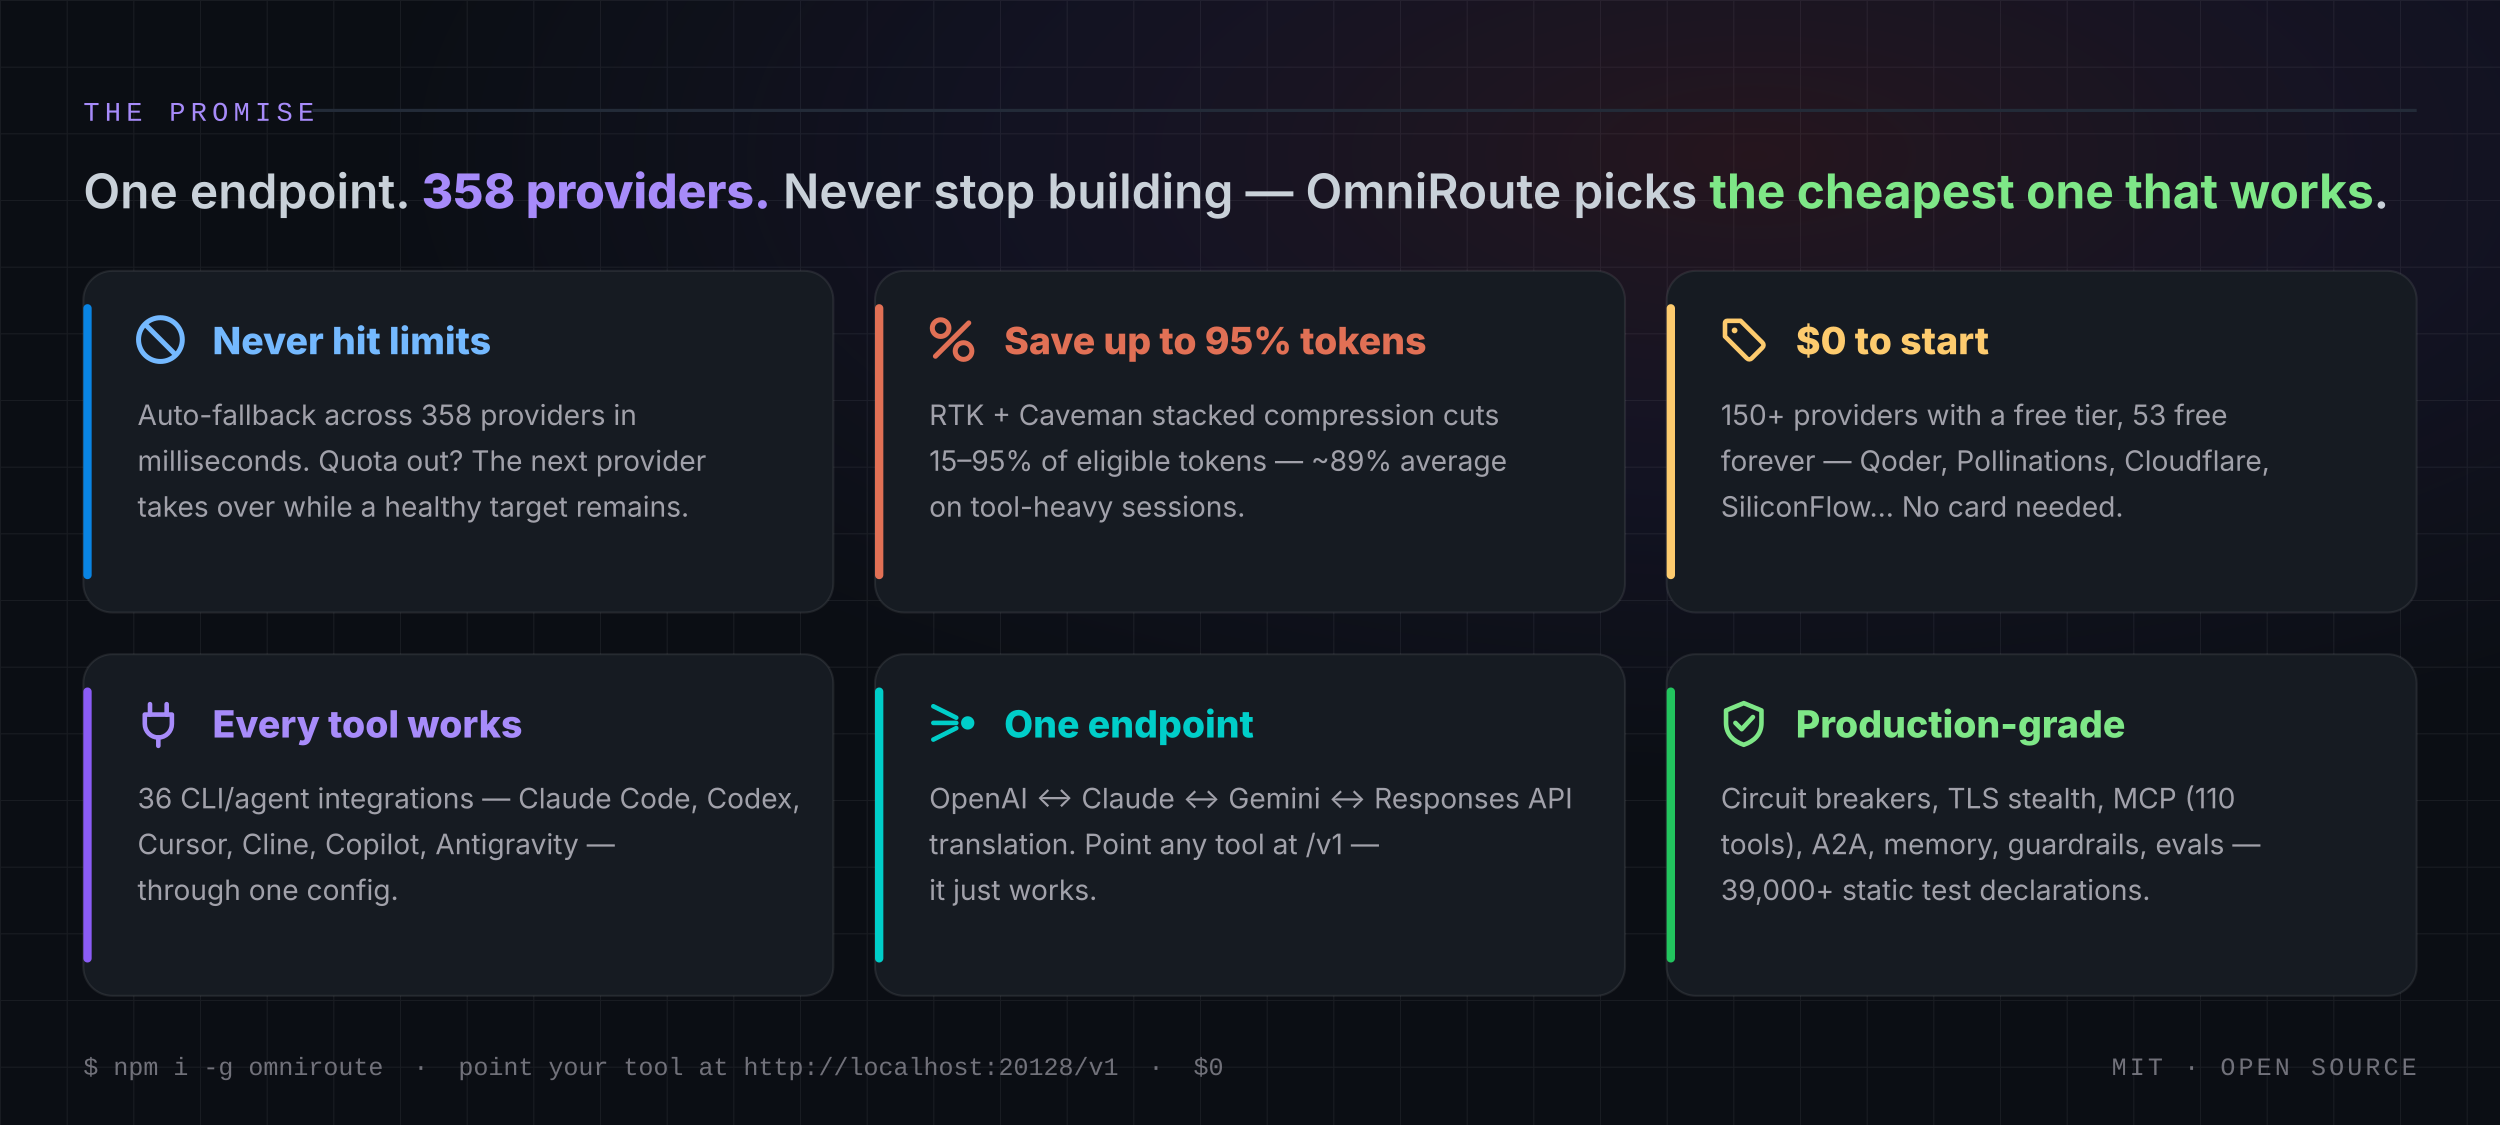
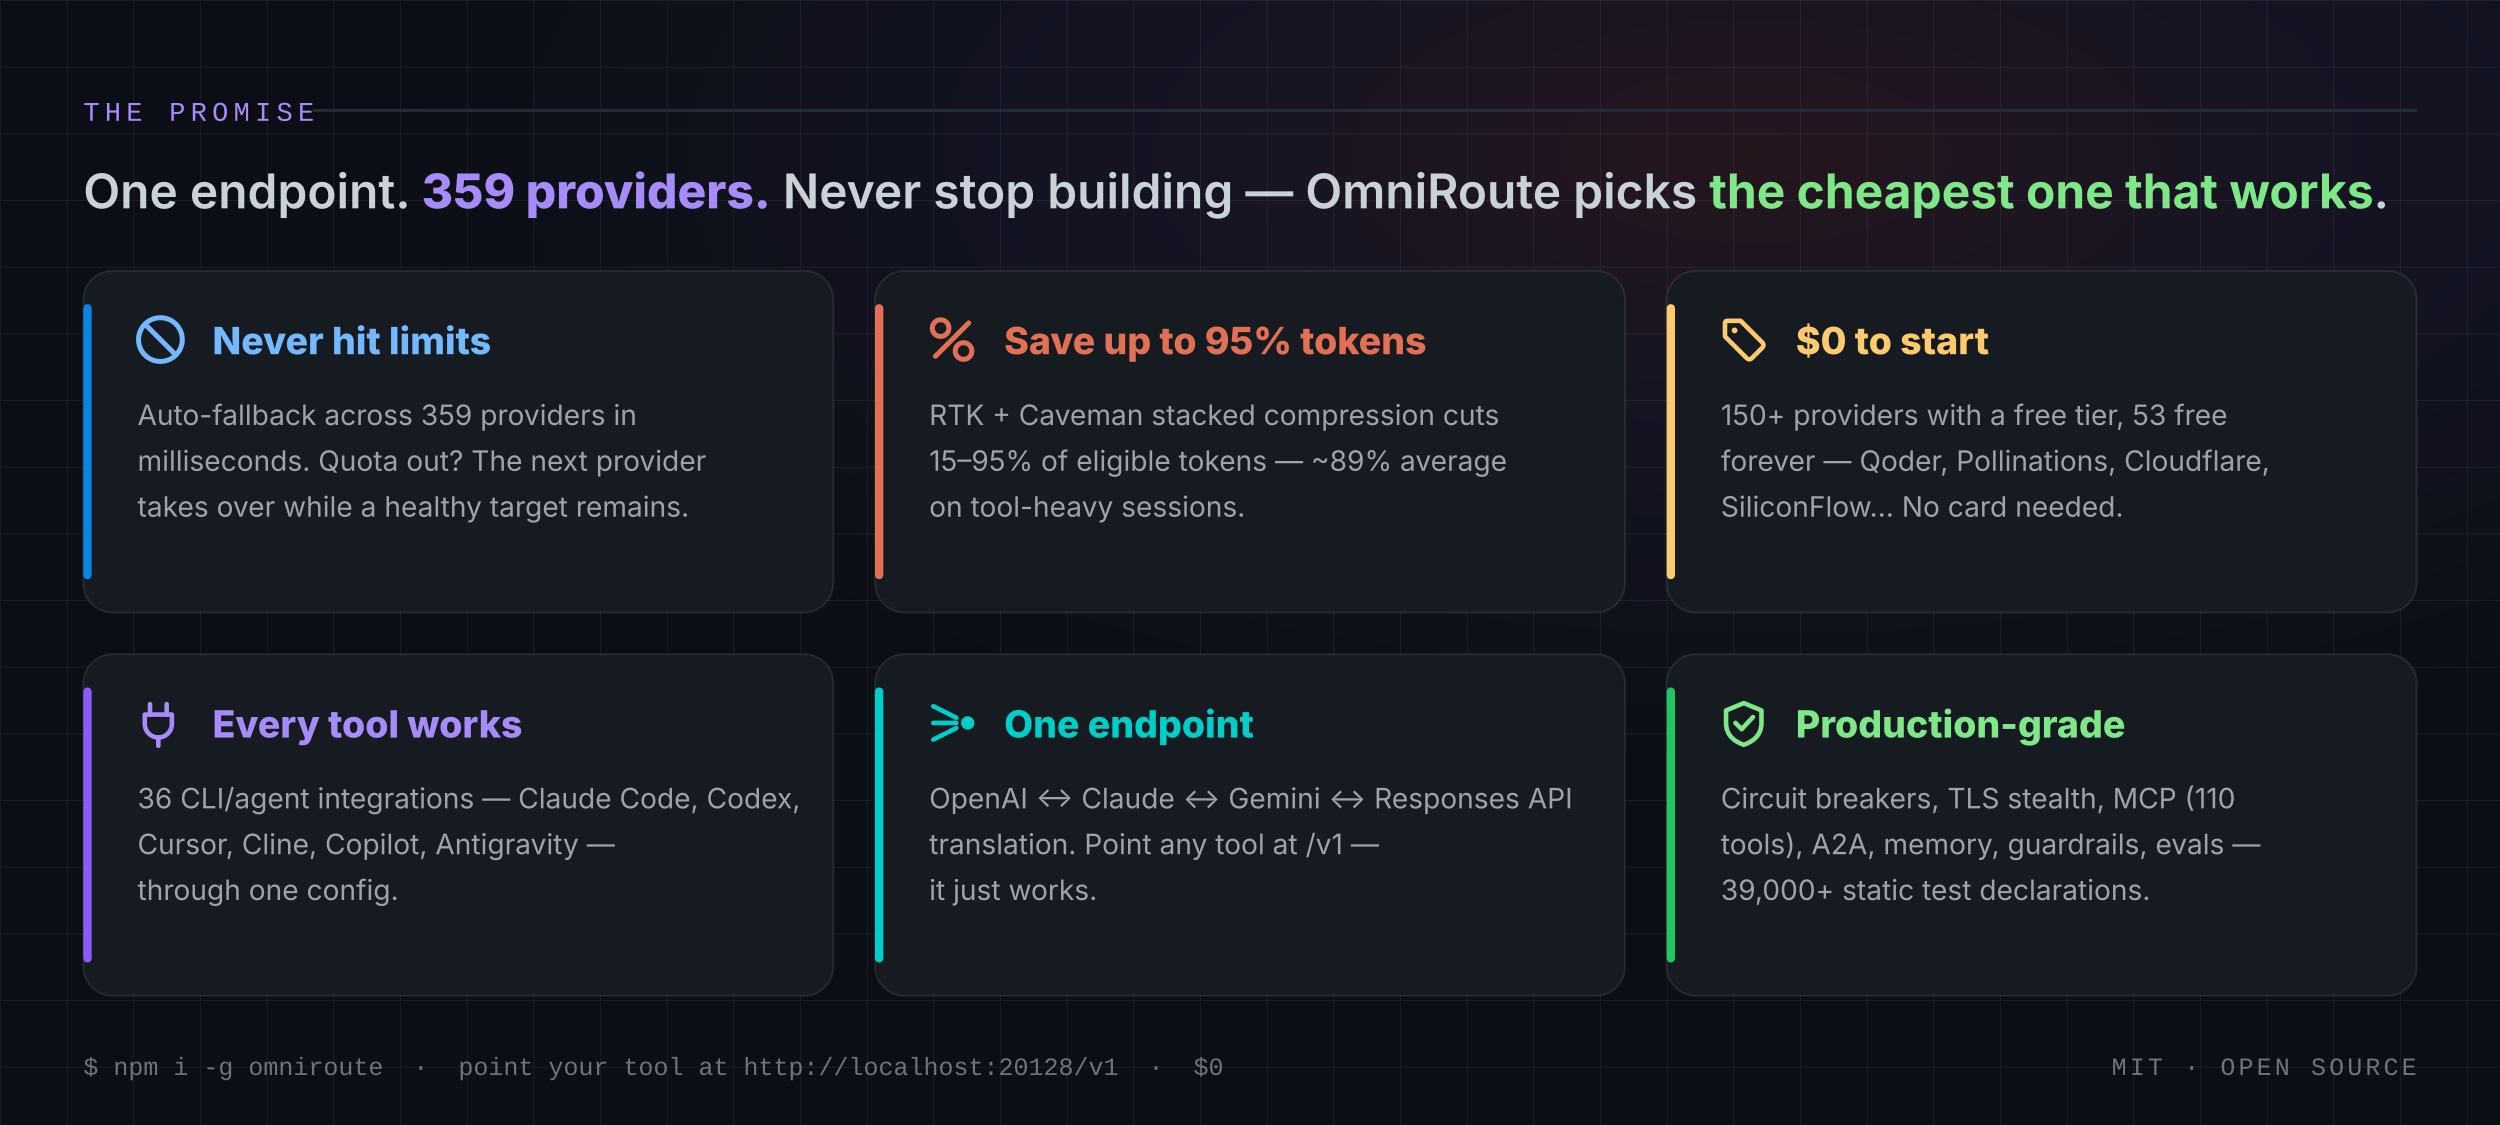
- <svg xmlns="http://www.w3.org/2000/svg" viewBox="0 0 1200 540" role="img" aria-label="The OmniRoute promise: one endpoint and 358 providers. Six pillars. Resilient fallback: automatic routing continues while another healthy target is available. Save up to 95 percent of eligible tokens: RTK plus Caveman stacked compression averages about 89 percent on tool-heavy sessions. Zero dollars to start: 150+ providers with a free tier and 54 recurring or keyless free-forever providers. Every tool works: 36 CLI and agent integration records, including Claude Code, Codex, Cursor, Cline, Copilot and Antigravity, through one config. One endpoint: OpenAI, Claude, Gemini and Responses API translation at /v1. Production controls: circuit breakers, TLS stealth, MCP with 110 tools, A2A, memory, guardrails, evals, and 39,000+ static test declarations across 5,100+ tracked test files.">
+ <svg xmlns="http://www.w3.org/2000/svg" viewBox="0 0 1200 540" role="img" aria-label="The OmniRoute promise: one endpoint and 359 providers. Six pillars. Resilient fallback: automatic routing continues while another healthy target is available. Save up to 95 percent of eligible tokens: RTK plus Caveman stacked compression averages about 89 percent on tool-heavy sessions. Zero dollars to start: 150+ providers with a free tier and 54 recurring or keyless free-forever providers. Every tool works: 36 CLI and agent integration records, including Claude Code, Codex, Cursor, Cline, Copilot and Antigravity, through one config. One endpoint: OpenAI, Claude, Gemini and Responses API translation at /v1. Production controls: circuit breakers, TLS stealth, MCP with 110 tools, A2A, memory, guardrails, evals, and 39,000+ static test declarations across 5,100+ tracked test files.">
  <defs>
    <pattern id="gridPaperP" width="32" height="32" patternUnits="userSpaceOnUse">
      <path d="M 32 0 L 0 0 0 32" fill="none" stroke="#ffffff" stroke-opacity="0.06" stroke-width="1" />
    </pattern>
    <radialGradient id="bgGlowP" cx="70%" cy="14%" r="55%">
      <stop offset="0%" stop-color="#e54d5e" stop-opacity="0.12" />
      <stop offset="55%" stop-color="#8b5cf6" stop-opacity="0.06" />
      <stop offset="100%" stop-color="#6366f1" stop-opacity="0" />
    </radialGradient>
  </defs>
  <rect width="1200" height="540" fill="#0b0e14" />
  <rect width="1200" height="540" fill="url(#gridPaperP)" />
  <rect width="1200" height="540" fill="url(#bgGlowP)" />
  <g>
    <text x="40" y="58" font-family="Consolas, 'Courier New', monospace" font-size="13" letter-spacing="2.5" fill="#a78bfa">THE PROMISE</text>
    <line x1="150" y1="53" x2="1160" y2="53" stroke="#232b38" stroke-width="1.5" />
  </g>
  <g>
-     <text x="40" y="100" font-family="Inter, 'Segoe UI', Arial, Helvetica, system-ui, sans-serif" font-size="23" font-weight="600" fill="#c9d1d9">One endpoint. <tspan fill="#a78bfa" font-weight="800">358 providers.</tspan> Never stop building — OmniRoute picks <tspan fill="#7ee787" font-weight="700">the cheapest one that works</tspan>.</text>
+     <text x="40" y="100" font-family="Inter, 'Segoe UI', Arial, Helvetica, system-ui, sans-serif" font-size="23" font-weight="600" fill="#c9d1d9">One endpoint. <tspan fill="#a78bfa" font-weight="800">359 providers.</tspan> Never stop building — OmniRoute picks <tspan fill="#7ee787" font-weight="700">the cheapest one that works</tspan>.</text>
  </g>
  <g font-family="Inter, 'Segoe UI', Arial, Helvetica, system-ui, sans-serif">
    <g>
      <rect x="40" y="130" width="360" height="164" rx="14" fill="#161b22" stroke="#ffffff" stroke-opacity="0.08" stroke-width="1" />
      <rect x="40" y="130" width="360" height="164" rx="14" fill="none" stroke="#74b9ff" stroke-width="1.5" opacity="0">
        <animate attributeName="opacity" values="0;0.9;0;0" keyTimes="0;0.055;0.12;1" dur="12s" begin="3s" repeatCount="indefinite" />
      </rect>
      <rect x="40" y="146" width="4" height="132" rx="2" fill="#0984e3" />
      <g transform="translate(66,152)" stroke="#74b9ff" stroke-width="2.4" fill="none" stroke-linecap="round">
        <circle cx="11" cy="11" r="10.5" />
        <line x1="3.9" y1="3.9" x2="18.1" y2="18.1" />
      </g>
      <text x="102" y="170" font-size="18" font-weight="800" fill="#74b9ff">Never hit limits</text>
-       <text x="66" y="204" font-size="13.5" fill="#a1a1aa">Auto-fallback across 358 providers in</text>
+       <text x="66" y="204" font-size="13.5" fill="#a1a1aa">Auto-fallback across 359 providers in</text>
      <text x="66" y="226" font-size="13.5" fill="#a1a1aa">milliseconds. Quota out? The next provider</text>
      <text x="66" y="248" font-size="13.5" fill="#a1a1aa">takes over while a healthy target remains.</text>
    </g>
    <g>
      <rect x="420" y="130" width="360" height="164" rx="14" fill="#161b22" stroke="#ffffff" stroke-opacity="0.08" stroke-width="1" />
      <rect x="420" y="130" width="360" height="164" rx="14" fill="none" stroke="#e17055" stroke-width="1.5" opacity="0">
        <animate attributeName="opacity" values="0;0;0.9;0;0" keyTimes="0;0.167;0.222;0.287;1" dur="12s" begin="3s" repeatCount="indefinite" />
      </rect>
      <rect x="420" y="146" width="4" height="132" rx="2" fill="#e17055" />
      <g transform="translate(446,152)" stroke="#e17055" stroke-width="2.4" fill="none" stroke-linecap="round">
        <circle cx="5.5" cy="5.5" r="4" />
        <circle cx="16.5" cy="16.5" r="4" />
        <line x1="19" y1="3" x2="3" y2="19" />
      </g>
      <text x="482" y="170" font-size="18" font-weight="800" fill="#e17055">Save up to 95% tokens</text>
      <text x="446" y="204" font-size="13.5" fill="#a1a1aa">RTK + Caveman stacked compression cuts</text>
      <text x="446" y="226" font-size="13.5" fill="#a1a1aa">15–95% of eligible tokens — ~89% average</text>
      <text x="446" y="248" font-size="13.5" fill="#a1a1aa">on tool-heavy sessions.</text>
    </g>
    <g>
      <rect x="800" y="130" width="360" height="164" rx="14" fill="#161b22" stroke="#ffffff" stroke-opacity="0.08" stroke-width="1" />
      <rect x="800" y="130" width="360" height="164" rx="14" fill="none" stroke="#fdcb6e" stroke-width="1.5" opacity="0">
        <animate attributeName="opacity" values="0;0;0.9;0;0" keyTimes="0;0.334;0.389;0.454;1" dur="12s" begin="3s" repeatCount="indefinite" />
      </rect>
      <rect x="800" y="146" width="4" height="132" rx="2" fill="#fdcb6e" />
      <g transform="translate(826,152)" stroke="#fdcb6e" stroke-width="2.2" fill="none" stroke-linecap="round" stroke-linejoin="round">
        <path d="M 2,9.5 L 2,3 A 1,1 0 0 1 3,2 L 9.5,2 L 20,12.5 A 1.6,1.6 0 0 1 20,14.8 L 14.8,20 A 1.6,1.6 0 0 1 12.5,20 Z" />
        <circle cx="6.6" cy="6.6" r="1.4" fill="#fdcb6e" stroke="none" />
      </g>
      <text x="862" y="170" font-size="18" font-weight="800" fill="#fdcb6e">$0 to start</text>
      <text x="826" y="204" font-size="13.5" fill="#a1a1aa">150+ providers with a free tier, 53 free</text>
      <text x="826" y="226" font-size="13.5" fill="#a1a1aa">forever — Qoder, Pollinations, Cloudflare,</text>
      <text x="826" y="248" font-size="13.5" fill="#a1a1aa">SiliconFlow… No card needed.</text>
    </g>
    <g>
      <rect x="40" y="314" width="360" height="164" rx="14" fill="#161b22" stroke="#ffffff" stroke-opacity="0.08" stroke-width="1" />
      <rect x="40" y="314" width="360" height="164" rx="14" fill="none" stroke="#a78bfa" stroke-width="1.5" opacity="0">
        <animate attributeName="opacity" values="0;0;0.9;0;0" keyTimes="0;0.5;0.555;0.62;1" dur="12s" begin="3s" repeatCount="indefinite" />
      </rect>
      <rect x="40" y="330" width="4" height="132" rx="2" fill="#8b5cf6" />
      <g transform="translate(66,336)" stroke="#a78bfa" stroke-width="2.2" fill="none" stroke-linecap="round" stroke-linejoin="round">
        <path d="M 6,2 L 6,7 M 14,2 L 14,7" />
        <path d="M 3.5,7 L 16.5,7 L 16.5,11.5 A 6.5,6.5 0 0 1 10,18 A 6.5,6.5 0 0 1 3.5,11.5 Z" />
        <path d="M 10,18 L 10,22" />
      </g>
      <text x="102" y="354" font-size="18" font-weight="800" fill="#a78bfa">Every tool works</text>
      <text x="66" y="388" font-size="13.5" fill="#a1a1aa">36 CLI/agent integrations — Claude Code, Codex,</text>
      <text x="66" y="410" font-size="13.5" fill="#a1a1aa">Cursor, Cline, Copilot, Antigravity —</text>
      <text x="66" y="432" font-size="13.5" fill="#a1a1aa">through one config.</text>
    </g>
    <g>
      <rect x="420" y="314" width="360" height="164" rx="14" fill="#161b22" stroke="#ffffff" stroke-opacity="0.08" stroke-width="1" />
      <rect x="420" y="314" width="360" height="164" rx="14" fill="none" stroke="#00cec9" stroke-width="1.5" opacity="0">
        <animate attributeName="opacity" values="0;0;0.9;0;0" keyTimes="0;0.667;0.722;0.787;1" dur="12s" begin="3s" repeatCount="indefinite" />
      </rect>
      <rect x="420" y="330" width="4" height="132" rx="2" fill="#00cec9" />
      <g transform="translate(446,336)" stroke="#00cec9" stroke-width="2.2" fill="none" stroke-linecap="round">
        <path d="M 2,3 L 13,8.5 M 2,11 L 13,11 M 2,19 L 13,13.5" />
        <circle cx="18.5" cy="11" r="3.2" fill="#00cec9" stroke="none" />
      </g>
      <text x="482" y="354" font-size="18" font-weight="800" fill="#00cec9">One endpoint</text>
      <text x="446" y="388" font-size="13.5" fill="#a1a1aa">OpenAI ↔ Claude ↔ Gemini ↔ Responses API</text>
      <text x="446" y="410" font-size="13.5" fill="#a1a1aa">translation. Point any tool at /v1 —</text>
      <text x="446" y="432" font-size="13.5" fill="#a1a1aa">it just works.</text>
    </g>
    <g>
      <rect x="800" y="314" width="360" height="164" rx="14" fill="#161b22" stroke="#ffffff" stroke-opacity="0.08" stroke-width="1" />
      <rect x="800" y="314" width="360" height="164" rx="14" fill="none" stroke="#7ee787" stroke-width="1.5" opacity="0">
        <animate attributeName="opacity" values="0;0;0.9;0;0" keyTimes="0;0.834;0.889;0.954;1" dur="12s" begin="3s" repeatCount="indefinite" />
      </rect>
      <rect x="800" y="330" width="4" height="132" rx="2" fill="#22c55e" />
      <g transform="translate(826,336)" stroke="#7ee787" stroke-width="2.2" fill="none" stroke-linecap="round" stroke-linejoin="round">
        <path d="M 11,1.5 L 19.5,5 L 19.5,11 C 19.5,16.5 16,19.8 11,21.5 C 6,19.8 2.5,16.5 2.5,11 L 2.5,5 Z" />
        <path d="M 7,11 L 10,14 L 15.4,8.2" />
      </g>
      <text x="862" y="354" font-size="18" font-weight="800" fill="#7ee787">Production-grade</text>
      <text x="826" y="388" font-size="13.5" fill="#a1a1aa">Circuit breakers, TLS stealth, MCP (110</text>
      <text x="826" y="410" font-size="13.5" fill="#a1a1aa">tools), A2A, memory, guardrails, evals —</text>
      <text x="826" y="432" font-size="13.5" fill="#a1a1aa">39,000+ static test declarations.</text>
    </g>
  </g>
  <g>
    <text x="40" y="516" font-family="Consolas, 'Courier New', monospace" font-size="12" fill="#71717a">$ npm i -g omniroute  ·  point your tool at http://localhost:20128/v1  ·  $0</text>
    <text x="1160" y="516" text-anchor="end" font-family="Consolas, 'Courier New', monospace" font-size="12" letter-spacing="1.5" fill="#71717a">MIT · OPEN SOURCE</text>
  </g>
</svg>
